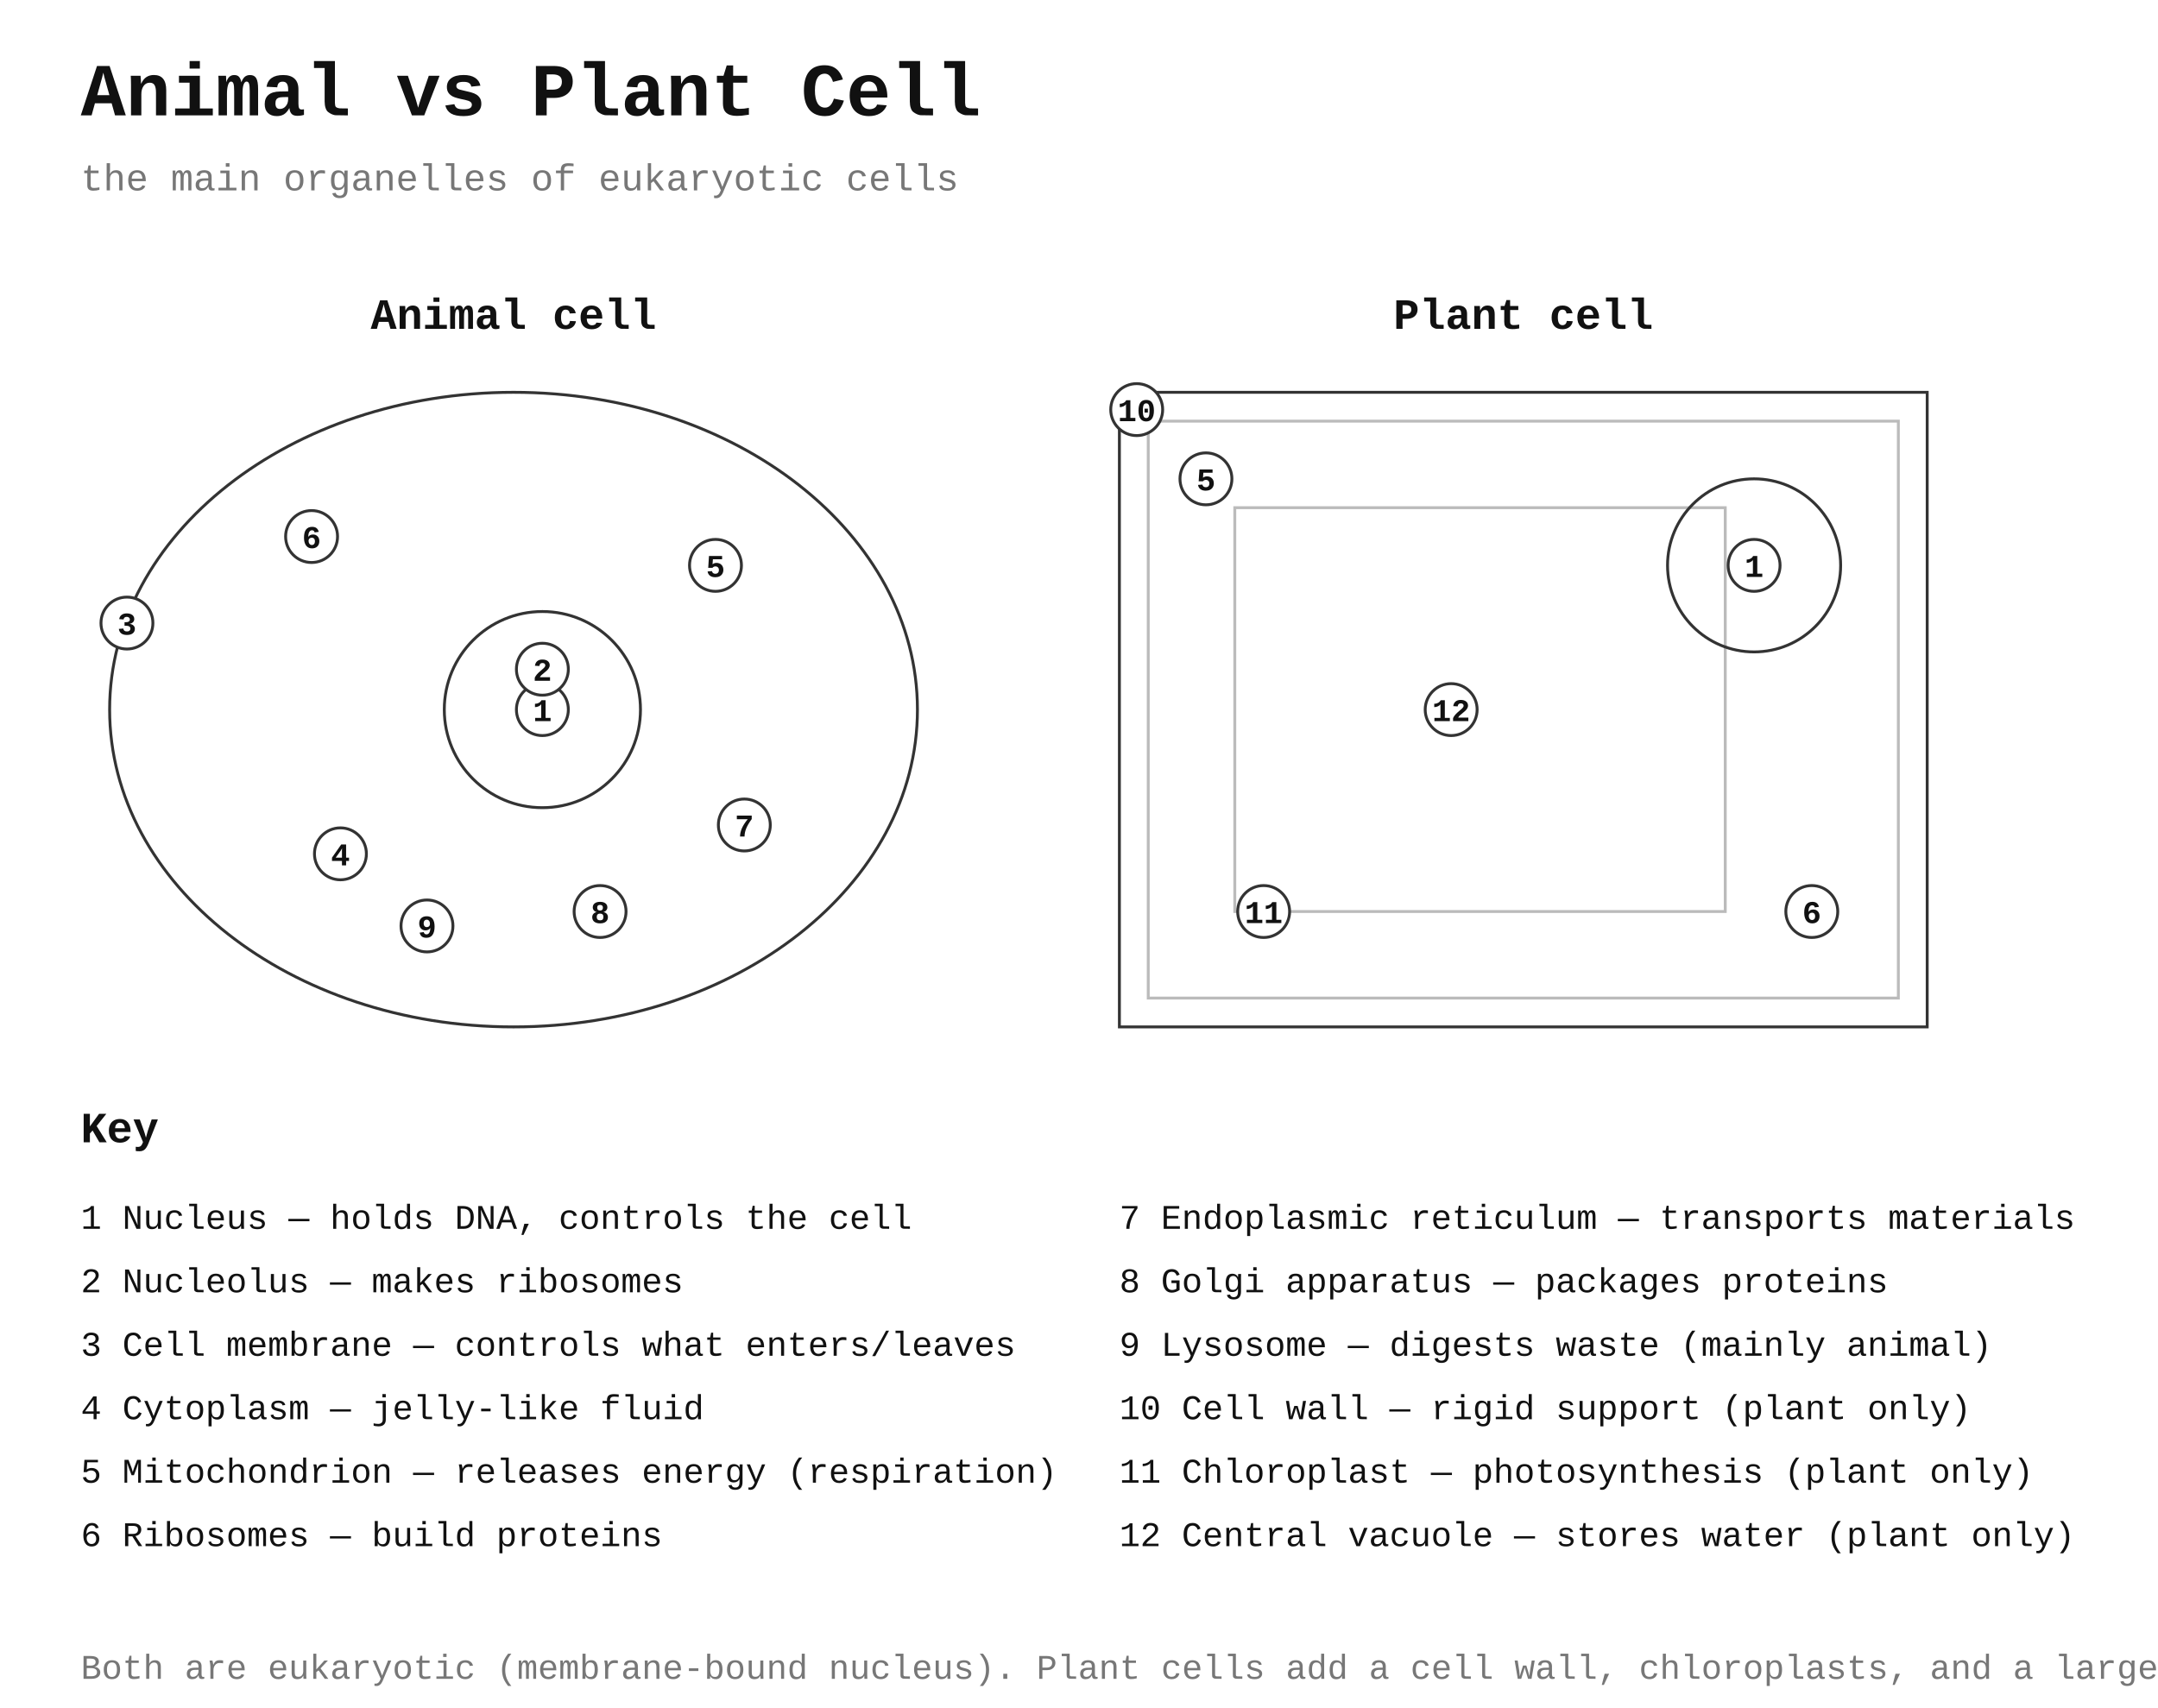
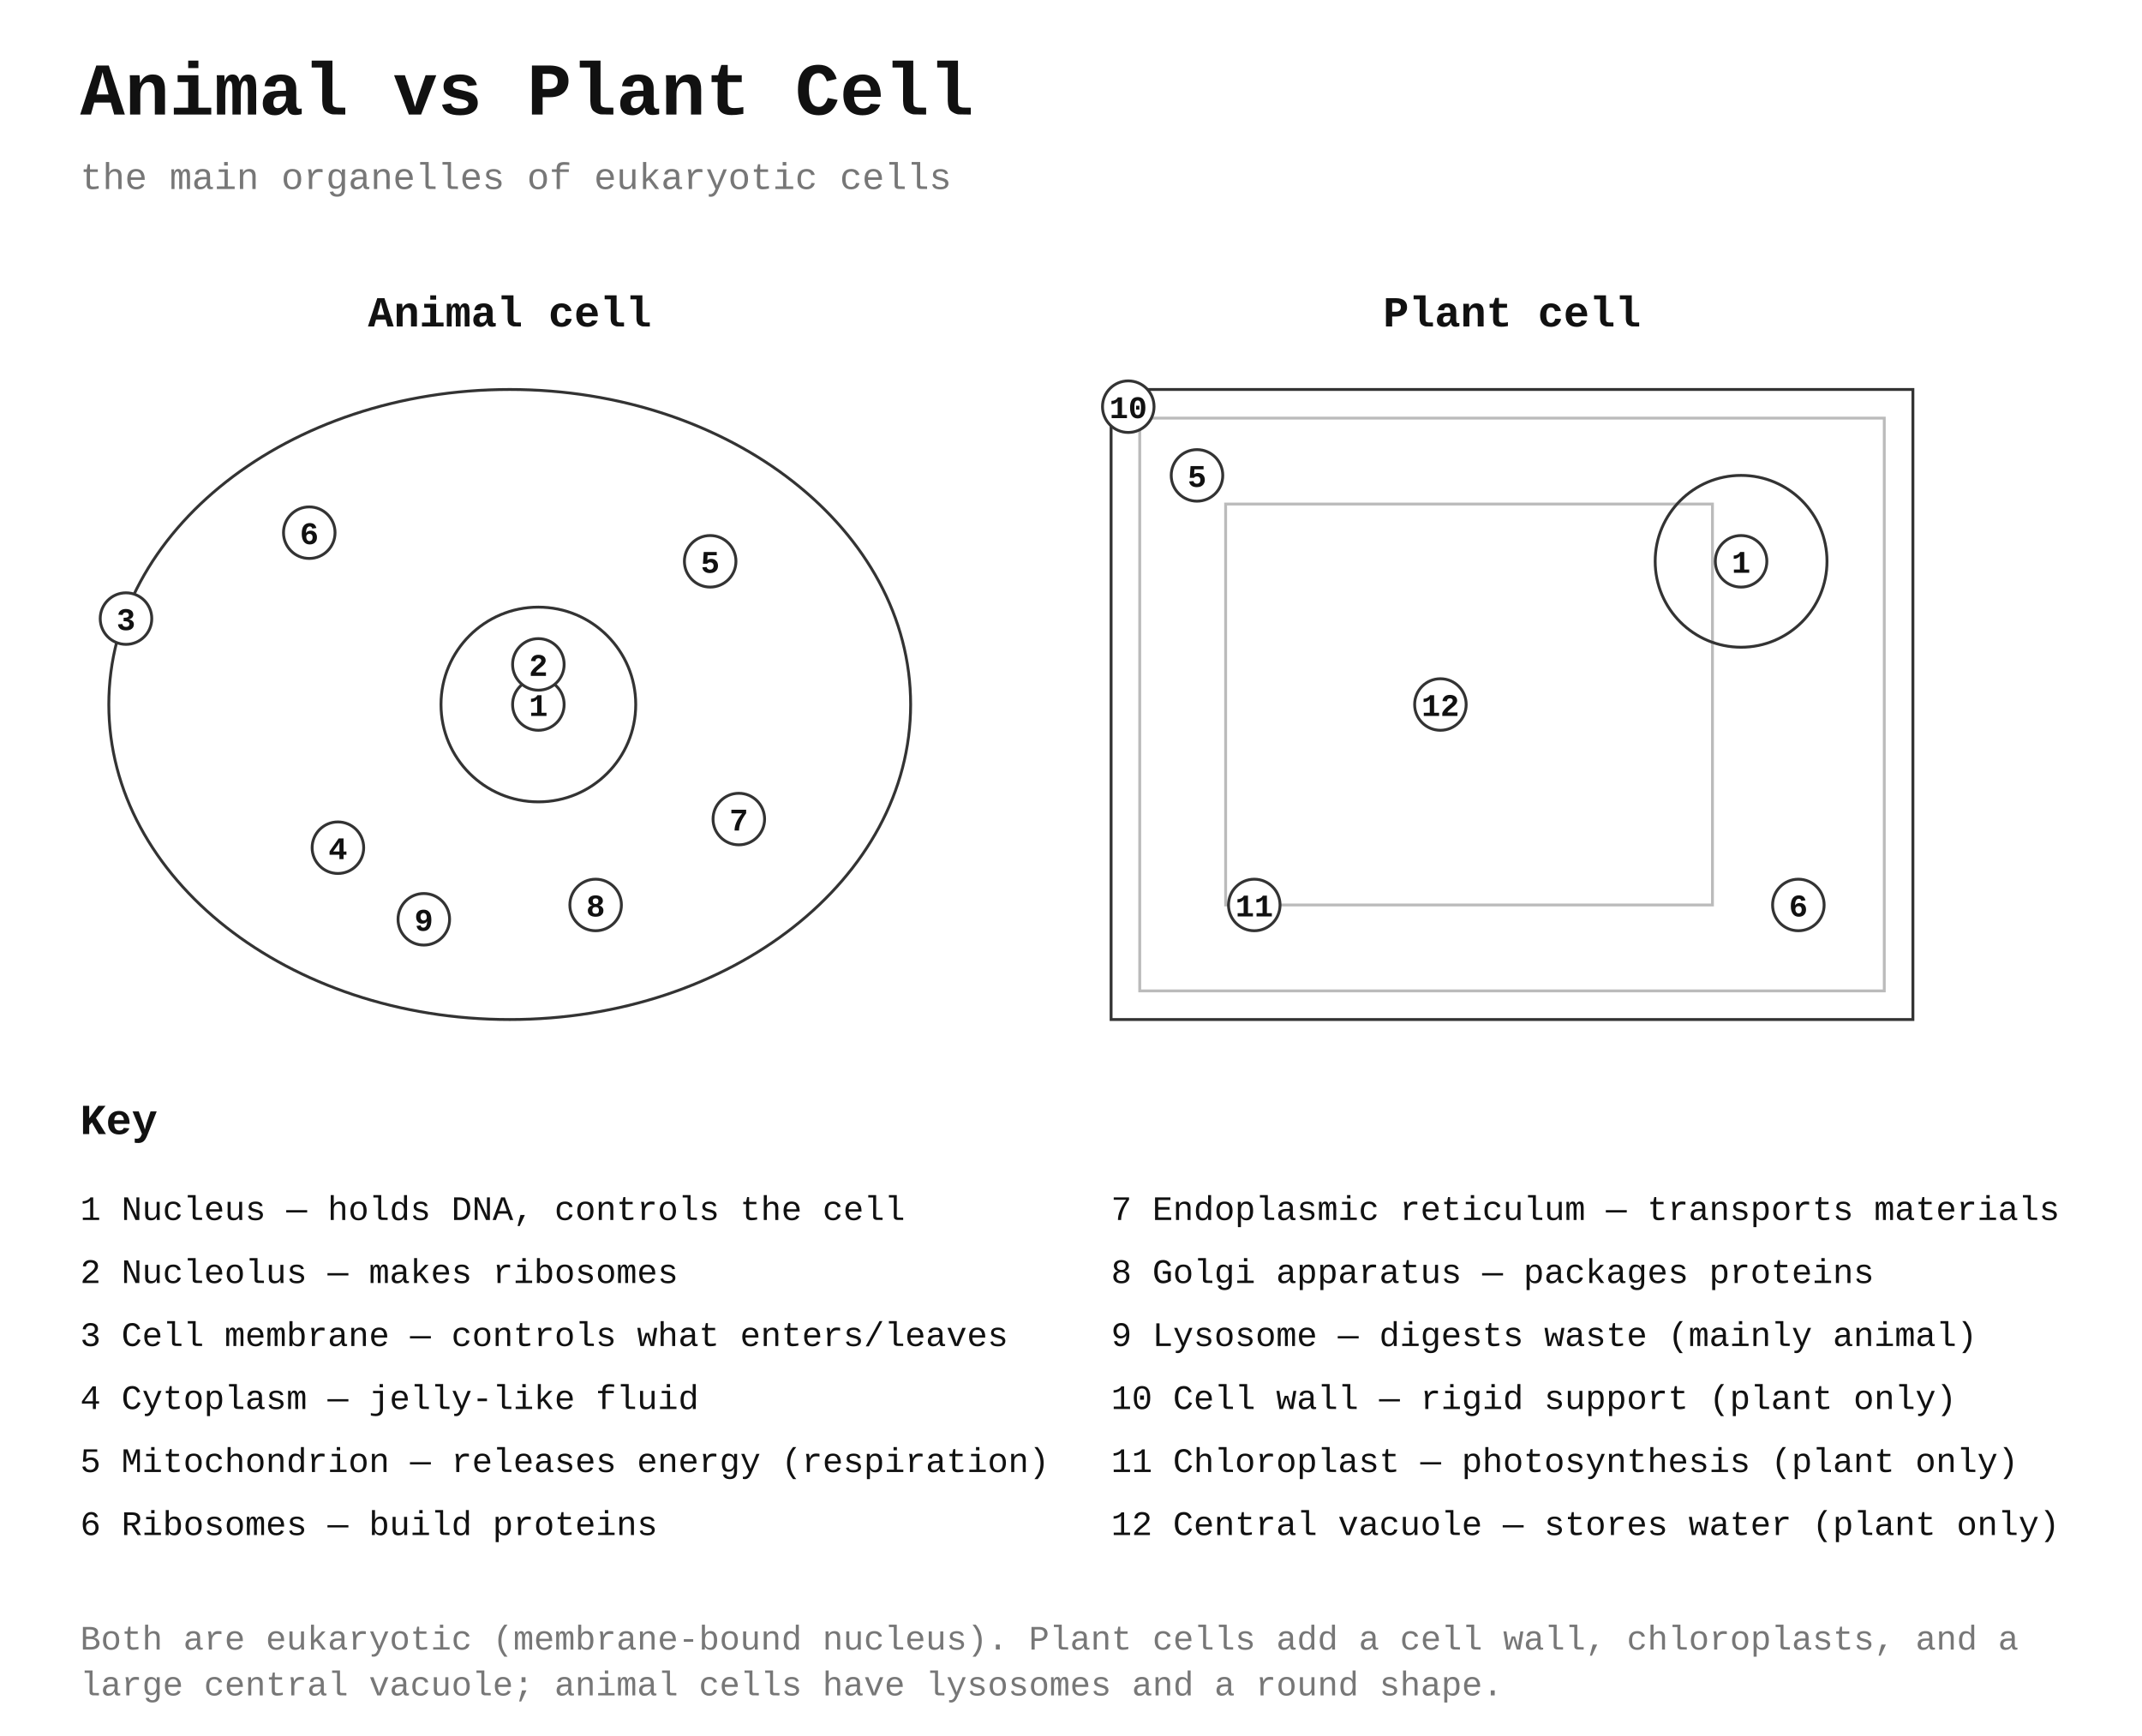
- <svg xmlns="http://www.w3.org/2000/svg" viewBox="0 0 748 592" role="img" aria-label="Animal vs Plant Cell">
+ <svg xmlns="http://www.w3.org/2000/svg" viewBox="0 0 748 606" role="img" aria-label="Animal vs Plant Cell">
  <style>
  text{font-family:'IBM Plex Mono','Consolas','Courier New',monospace;fill:var(--oe-svg-ink,#111);}
  .oe-bg{fill:var(--oe-svg-bg,#ffffff);}
  .faint{fill:var(--oe-svg-faint,#777);}
  .rule{stroke:var(--oe-svg-rule,#333);fill:none;stroke-width:1;}
  .rule-faint{stroke:var(--oe-svg-faint,#bbb);fill:none;stroke-width:1;}
  .cell{fill:var(--oe-svg-bg,#ffffff);stroke:var(--oe-svg-rule,#333);stroke-width:1;}
  .fill-faint{fill:var(--oe-svg-faint,#777);}
  .b{font-weight:700;}
</style>
-   <rect class="oe-bg" x="0" y="0" width="748" height="592" />
+   <rect class="oe-bg" x="0" y="0" width="748" height="606" />
  <text x="28" y="40" font-size="26" font-weight="700">Animal vs Plant Cell</text>
  <text x="28" y="66" font-size="13" class="faint">the main organelles of eukaryotic cells</text>
  <text x="178" y="114" font-size="15" text-anchor="middle" font-weight="700">Animal cell</text>
  <ellipse cx="178" cy="246" rx="140" ry="110" class="cell" />
  <circle cx="188" cy="246" r="34" class="rule" />
  <circle cx="188" cy="246" r="9" class="cell" />
  <text x="188" y="250" font-size="11" text-anchor="middle" font-weight="700">1</text>
  <circle cx="188" cy="232" r="9" class="cell" />
  <text x="188" y="236" font-size="11" text-anchor="middle" font-weight="700">2</text>
  <circle cx="44" cy="216" r="9" class="cell" />
  <text x="44" y="220" font-size="11" text-anchor="middle" font-weight="700">3</text>
  <circle cx="118" cy="296" r="9" class="cell" />
  <text x="118" y="300" font-size="11" text-anchor="middle" font-weight="700">4</text>
  <circle cx="248" cy="196" r="9" class="cell" />
  <text x="248" y="200" font-size="11" text-anchor="middle" font-weight="700">5</text>
  <circle cx="108" cy="186" r="9" class="cell" />
  <text x="108" y="190" font-size="11" text-anchor="middle" font-weight="700">6</text>
  <circle cx="258" cy="286" r="9" class="cell" />
  <text x="258" y="290" font-size="11" text-anchor="middle" font-weight="700">7</text>
  <circle cx="208" cy="316" r="9" class="cell" />
  <text x="208" y="320" font-size="11" text-anchor="middle" font-weight="700">8</text>
  <circle cx="148" cy="321" r="9" class="cell" />
  <text x="148" y="325" font-size="11" text-anchor="middle" font-weight="700">9</text>
  <text x="528" y="114" font-size="15" text-anchor="middle" font-weight="700">Plant cell</text>
  <rect x="388" y="136" width="280" height="220" class="cell" />
  <rect x="398" y="146" width="260" height="200" class="rule-faint" />
  <rect x="428" y="176" width="170" height="140" class="rule-faint" />
  <circle cx="608" cy="196" r="30" class="rule" />
  <circle cx="394" cy="142" r="9" class="cell" />
  <text x="394" y="146" font-size="11" text-anchor="middle" font-weight="700">10</text>
  <circle cx="608" cy="196" r="9" class="cell" />
  <text x="608" y="200" font-size="11" text-anchor="middle" font-weight="700">1</text>
  <circle cx="503" cy="246" r="9" class="cell" />
  <text x="503" y="250" font-size="11" text-anchor="middle" font-weight="700">12</text>
  <circle cx="438" cy="316" r="9" class="cell" />
  <text x="438" y="320" font-size="11" text-anchor="middle" font-weight="700">11</text>
  <circle cx="418" cy="166" r="9" class="cell" />
  <text x="418" y="170" font-size="11" text-anchor="middle" font-weight="700">5</text>
  <circle cx="628" cy="316" r="9" class="cell" />
  <text x="628" y="320" font-size="11" text-anchor="middle" font-weight="700">6</text>
  <text x="28" y="396" font-size="15" font-weight="700">Key</text>
  <text x="28" y="426" font-size="12">1 Nucleus — holds DNA, controls the cell</text>
  <text x="28" y="448" font-size="12">2 Nucleolus — makes ribosomes</text>
  <text x="28" y="470" font-size="12">3 Cell membrane — controls what enters/leaves</text>
  <text x="28" y="492" font-size="12">4 Cytoplasm — jelly-like fluid</text>
  <text x="28" y="514" font-size="12">5 Mitochondrion — releases energy (respiration)</text>
  <text x="28" y="536" font-size="12">6 Ribosomes — build proteins</text>
  <text x="388" y="426" font-size="12">7 Endoplasmic reticulum — transports materials</text>
  <text x="388" y="448" font-size="12">8 Golgi apparatus — packages proteins</text>
  <text x="388" y="470" font-size="12">9 Lysosome — digests waste (mainly animal)</text>
  <text x="388" y="492" font-size="12">10 Cell wall — rigid support (plant only)</text>
  <text x="388" y="514" font-size="12">11 Chloroplast — photosynthesis (plant only)</text>
  <text x="388" y="536" font-size="12">12 Central vacuole — stores water (plant only)</text>
-   <text x="28" y="582" font-size="12" class="faint">Both are eukaryotic (membrane-bound nucleus). Plant cells add a cell wall, chloroplasts, and a large central vacuole; animal cells have lysosomes and a round shape.</text>
+   <text x="28" y="576" font-size="12" class="faint">Both are eukaryotic (membrane-bound nucleus). Plant cells add a cell wall, chloroplasts, and a</text>
+   <text x="28" y="592" font-size="12" class="faint">large central vacuole; animal cells have lysosomes and a round shape.</text>
</svg>
